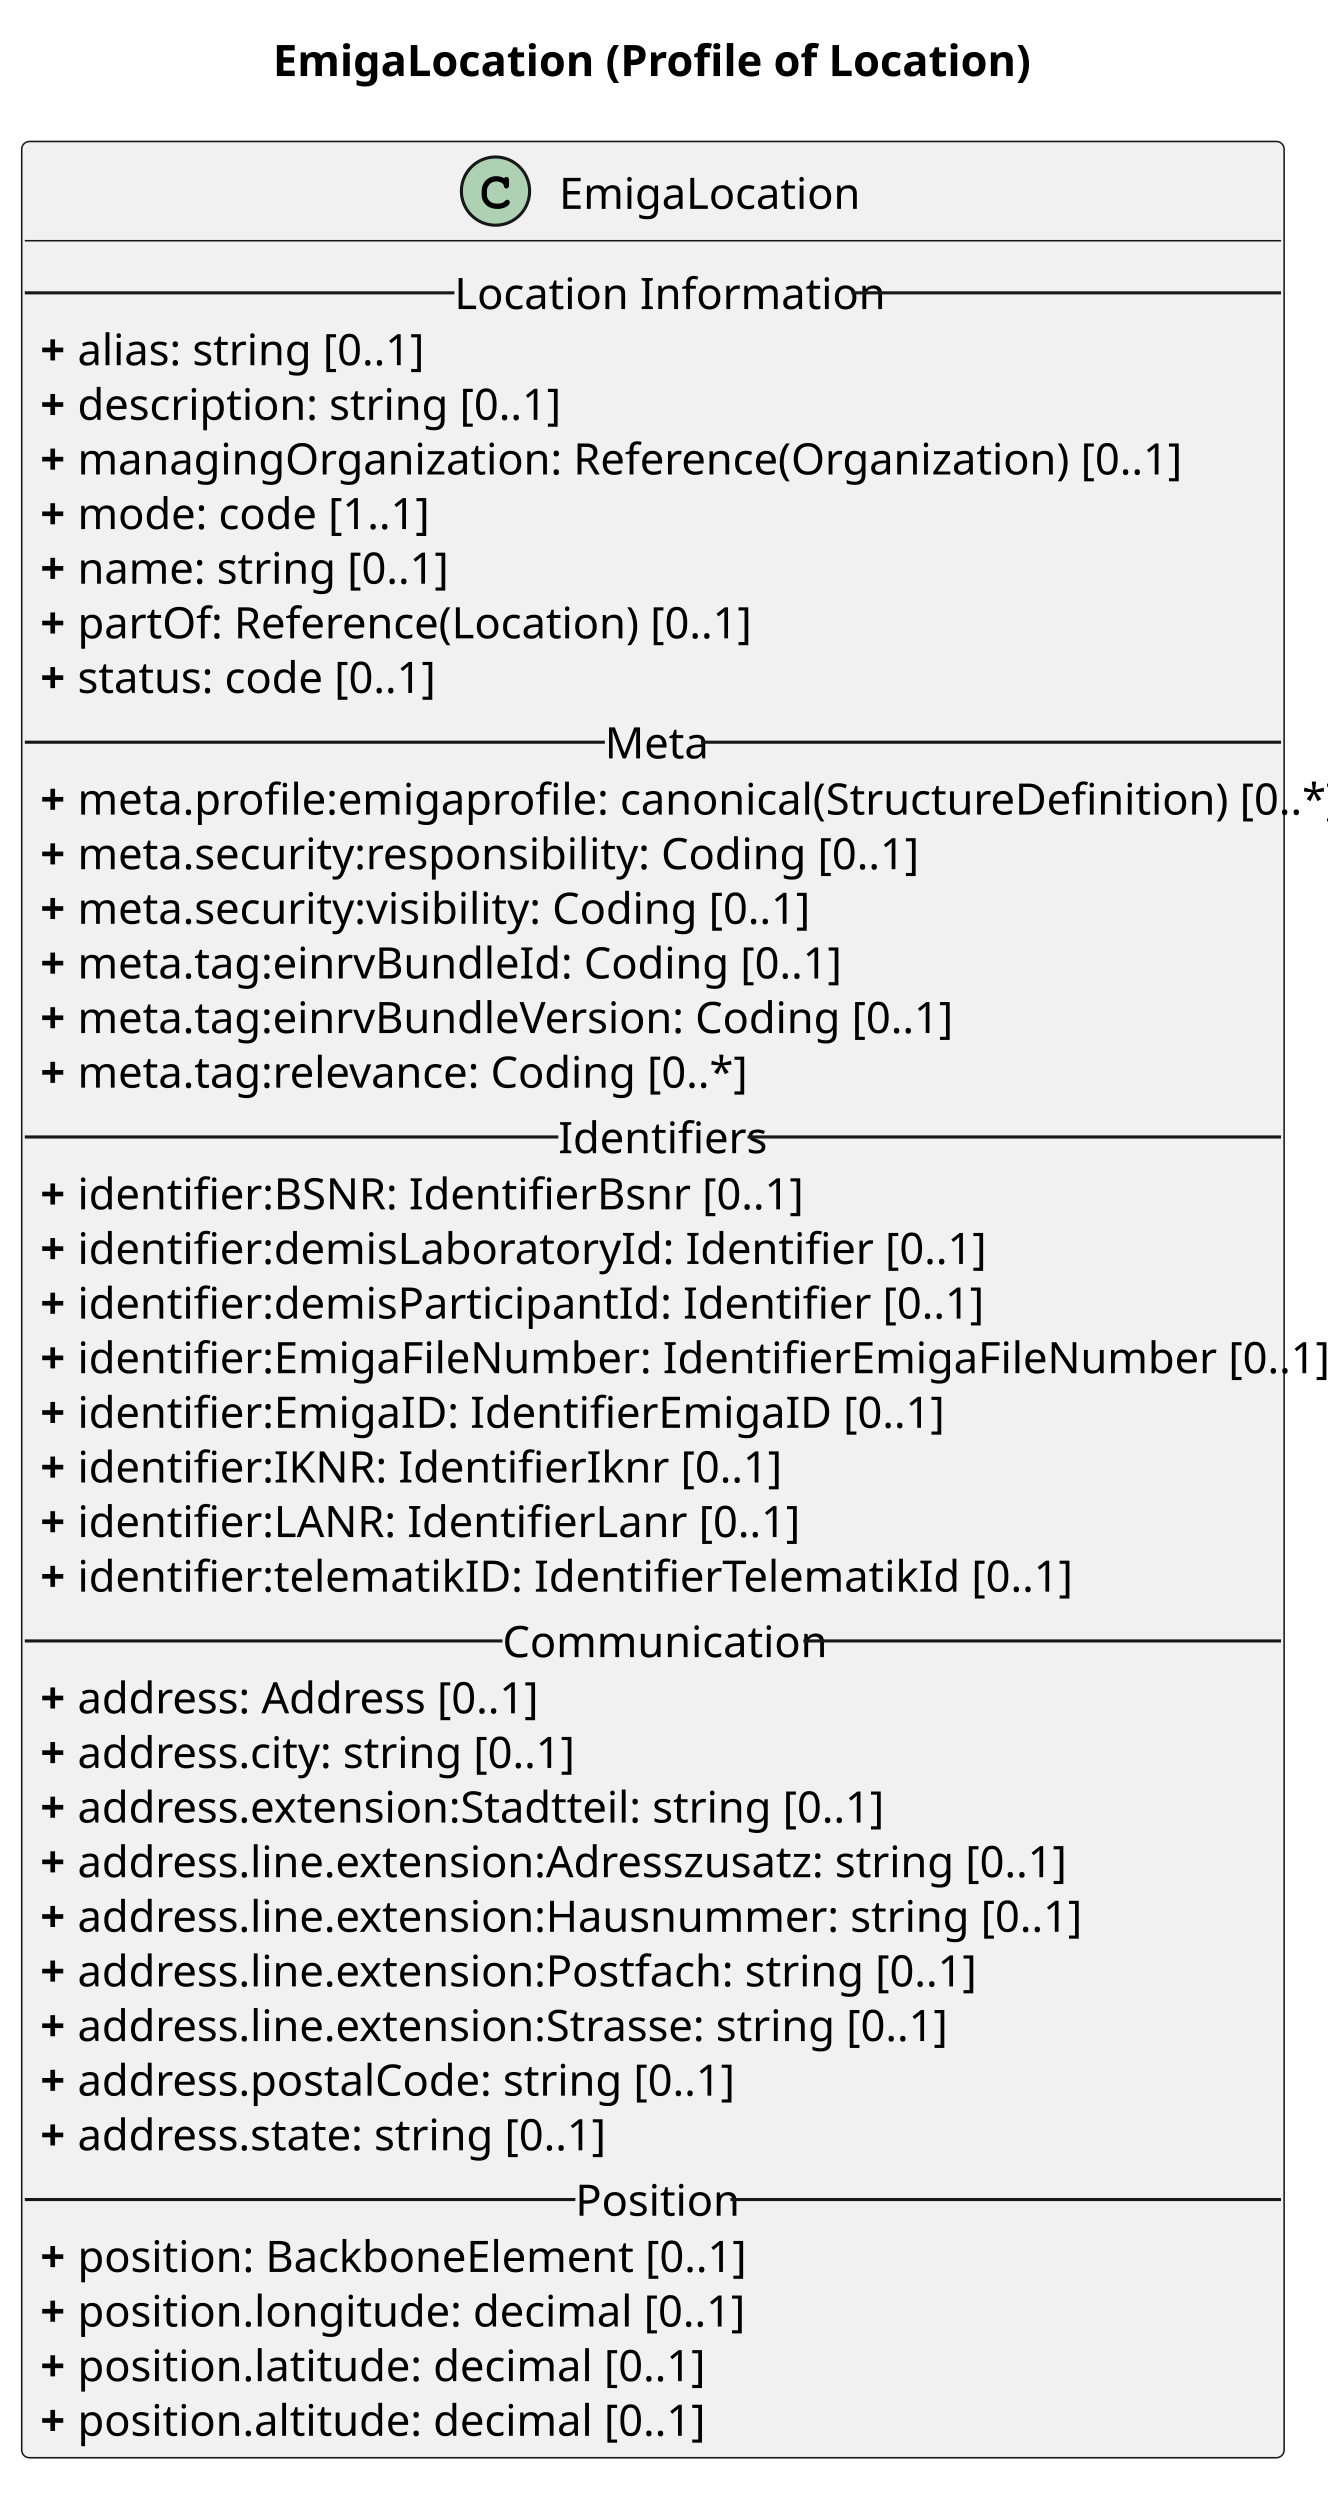
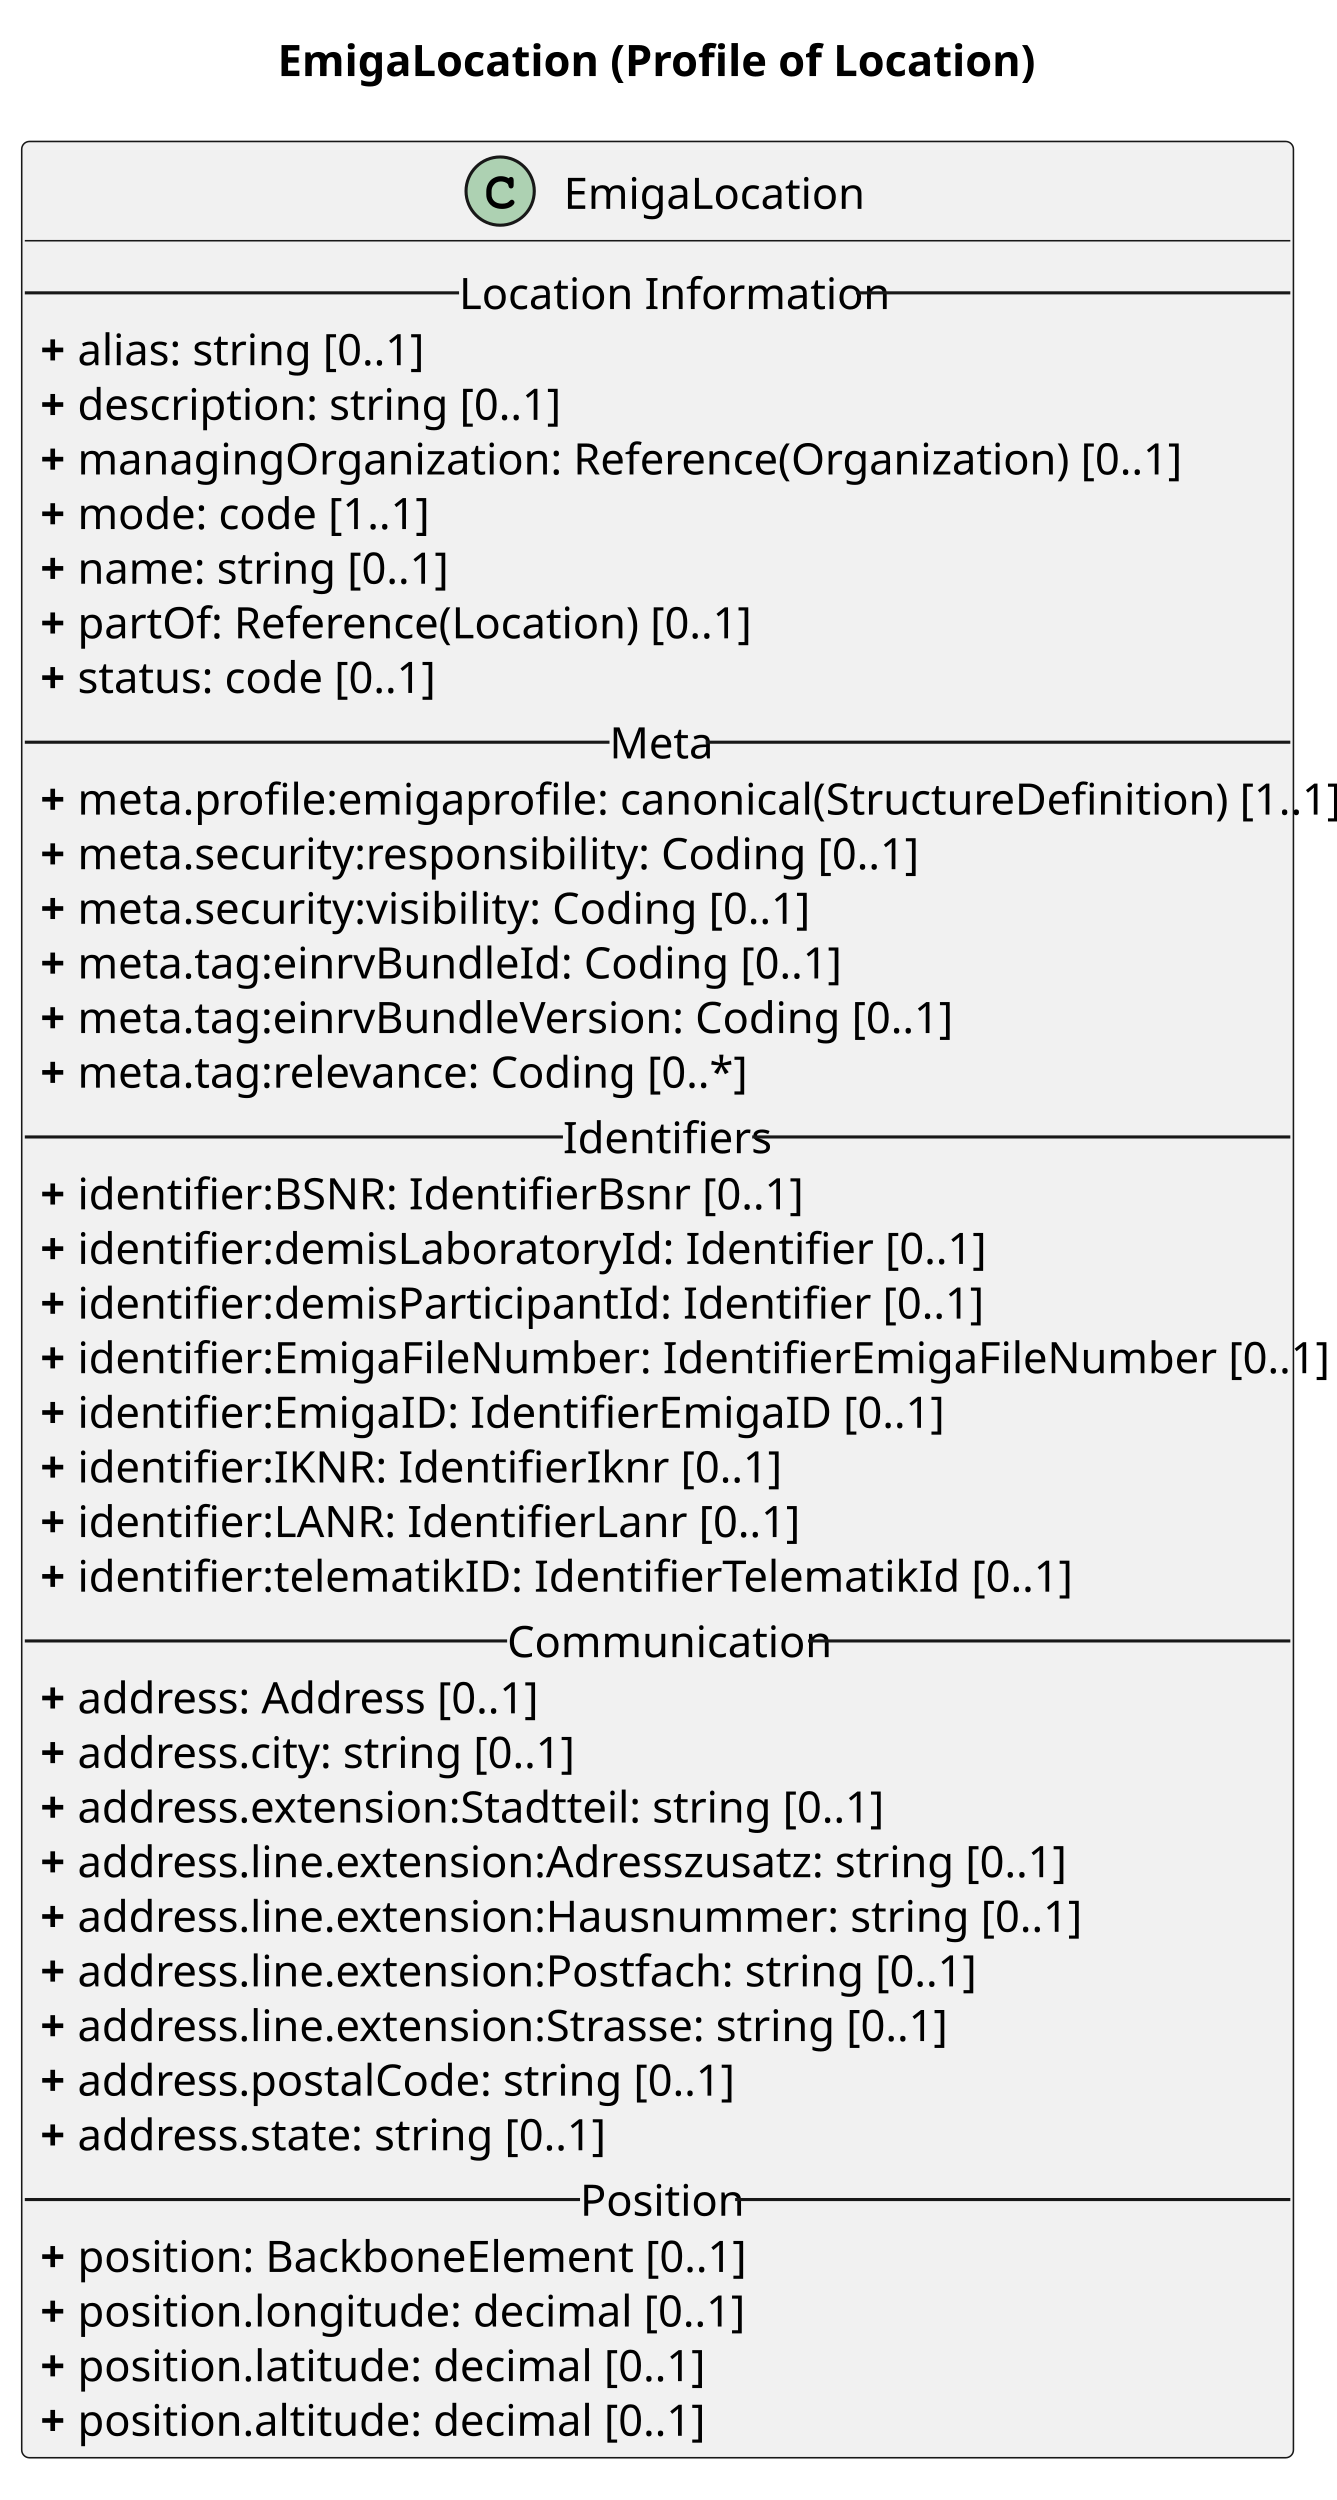
- <svg xmlns="http://www.w3.org/2000/svg" contentStyleType="text/css" height="806px" preserveAspectRatio="none" style="width:428px;height:806px;background:#FFFFFF;" version="1.1" viewBox="0 0 428 806" width="428px" zoomAndPan="magnify">
+ <svg xmlns="http://www.w3.org/2000/svg" contentStyleType="text/css" height="806px" preserveAspectRatio="none" style="width:431px;height:806px;background:#FFFFFF;" version="1.1" viewBox="0 0 431 806" width="431px" zoomAndPan="magnify">
  <defs />
  <g>
-     <text fill="#000000" font-family="sans-serif" font-size="14" font-weight="bold" lengthAdjust="spacing" textLength="244" x="88" y="24.533">EmigaLocation (Profile of Location)</text>
+     <text fill="#000000" font-family="sans-serif" font-size="14" font-weight="bold" lengthAdjust="spacing" textLength="244" x="89.5" y="24.533">EmigaLocation (Profile of Location)</text>
    <g id="elem_EmigaLocation">
-       <rect codeLine="6" fill="#F1F1F1" height="746.766" id="EmigaLocation" rx="2.5" ry="2.5" style="stroke:#181818;stroke-width:0.5;" width="407" x="7" y="45.609" />
-       <ellipse cx="159.75" cy="61.609" fill="#ADD1B2" rx="11" ry="11" style="stroke:#181818;stroke-width:1.0;" />
-       <path d="M162.516,57.484 Q162.672,57.266 162.859,57.156 Q163.047,57.047 163.266,57.047 Q163.641,57.047 163.875,57.312 Q164.109,57.562 164.109,58.172 L164.109,59.625 Q164.109,60.234 163.875,60.5 Q163.641,60.766 163.266,60.766 Q162.922,60.766 162.719,60.562 Q162.516,60.375 162.406,59.859 Q162.359,59.5 162.172,59.312 Q161.844,58.938 161.234,58.719 Q160.625,58.5 160,58.5 Q159.234,58.5 158.594,58.828 Q157.969,59.156 157.469,59.906 Q156.984,60.656 156.984,61.688 L156.984,62.781 Q156.984,64.016 157.875,64.844 Q158.766,65.656 160.359,65.656 Q161.297,65.656 161.953,65.406 Q162.344,65.25 162.766,64.812 Q163.031,64.547 163.172,64.469 Q163.328,64.391 163.531,64.391 Q163.859,64.391 164.109,64.656 Q164.375,64.906 164.375,65.25 Q164.375,65.594 164.031,66 Q163.531,66.578 162.734,66.906 Q161.656,67.359 160.359,67.359 Q158.844,67.359 157.641,66.734 Q156.656,66.234 155.969,65.172 Q155.281,64.094 155.281,62.812 L155.281,61.656 Q155.281,60.328 155.891,59.188 Q156.516,58.031 157.609,57.422 Q158.703,56.797 159.938,56.797 Q160.672,56.797 161.312,56.969 Q161.969,57.125 162.516,57.484 Z " fill="#000000" />
-       <text fill="#000000" font-family="sans-serif" font-size="14" lengthAdjust="spacing" textLength="93" x="180.25" y="67.338">EmigaLocation</text>
-       <line style="stroke:#181818;stroke-width:0.5;" x1="8" x2="413" y1="77.609" y2="77.609" />
+       <rect codeLine="6" fill="#F1F1F1" height="746.766" id="EmigaLocation" rx="2.5" ry="2.5" style="stroke:#181818;stroke-width:0.5;" width="410" x="7" y="45.609" />
+       <ellipse cx="161.25" cy="61.609" fill="#ADD1B2" rx="11" ry="11" style="stroke:#181818;stroke-width:1.0;" />
+       <path d="M164.016,57.484 Q164.172,57.266 164.359,57.156 Q164.547,57.047 164.766,57.047 Q165.141,57.047 165.375,57.312 Q165.609,57.562 165.609,58.172 L165.609,59.625 Q165.609,60.234 165.375,60.5 Q165.141,60.766 164.766,60.766 Q164.422,60.766 164.219,60.562 Q164.016,60.375 163.906,59.859 Q163.859,59.5 163.672,59.312 Q163.344,58.938 162.734,58.719 Q162.125,58.5 161.5,58.5 Q160.734,58.5 160.094,58.828 Q159.469,59.156 158.969,59.906 Q158.484,60.656 158.484,61.688 L158.484,62.781 Q158.484,64.016 159.375,64.844 Q160.266,65.656 161.859,65.656 Q162.797,65.656 163.453,65.406 Q163.844,65.25 164.266,64.812 Q164.531,64.547 164.672,64.469 Q164.828,64.391 165.031,64.391 Q165.359,64.391 165.609,64.656 Q165.875,64.906 165.875,65.25 Q165.875,65.594 165.531,66 Q165.031,66.578 164.234,66.906 Q163.156,67.359 161.859,67.359 Q160.344,67.359 159.141,66.734 Q158.156,66.234 157.469,65.172 Q156.781,64.094 156.781,62.812 L156.781,61.656 Q156.781,60.328 157.391,59.188 Q158.016,58.031 159.109,57.422 Q160.203,56.797 161.438,56.797 Q162.172,56.797 162.812,56.969 Q163.469,57.125 164.016,57.484 Z " fill="#000000" />
+       <text fill="#000000" font-family="sans-serif" font-size="14" lengthAdjust="spacing" textLength="93" x="181.75" y="67.338">EmigaLocation</text>
+       <line style="stroke:#181818;stroke-width:0.5;" x1="8" x2="416" y1="77.609" y2="77.609" />
      <text fill="#000000" font-family="sans-serif" font-size="14" font-weight="bold" lengthAdjust="spacing" textLength="8" x="13" y="117.752">+</text>
      <text fill="#000000" font-family="sans-serif" font-size="14" lengthAdjust="spacing" textLength="108" x="25" y="117.752">alias: string [0..1]</text>
      <text fill="#000000" font-family="sans-serif" font-size="14" font-weight="bold" lengthAdjust="spacing" textLength="8" x="13" y="135.361">+</text>
      <text fill="#000000" font-family="sans-serif" font-size="14" lengthAdjust="spacing" textLength="148" x="25" y="135.361">description: string [0..1]</text>
      <text fill="#000000" font-family="sans-serif" font-size="14" font-weight="bold" lengthAdjust="spacing" textLength="8" x="13" y="152.971">+</text>
      <text fill="#000000" font-family="sans-serif" font-size="14" lengthAdjust="spacing" textLength="342" x="25" y="152.971">managingOrganization: Reference(Organization) [0..1]</text>
      <text fill="#000000" font-family="sans-serif" font-size="14" font-weight="bold" lengthAdjust="spacing" textLength="8" x="13" y="170.58">+</text>
      <text fill="#000000" font-family="sans-serif" font-size="14" lengthAdjust="spacing" textLength="110" x="25" y="170.58">mode: code [1..1]</text>
      <text fill="#000000" font-family="sans-serif" font-size="14" font-weight="bold" lengthAdjust="spacing" textLength="8" x="13" y="188.19">+</text>
      <text fill="#000000" font-family="sans-serif" font-size="14" lengthAdjust="spacing" textLength="114" x="25" y="188.19">name: string [0..1]</text>
      <text fill="#000000" font-family="sans-serif" font-size="14" font-weight="bold" lengthAdjust="spacing" textLength="8" x="13" y="205.799">+</text>
      <text fill="#000000" font-family="sans-serif" font-size="14" lengthAdjust="spacing" textLength="214" x="25" y="205.799">partOf: Reference(Location) [0..1]</text>
      <text fill="#000000" font-family="sans-serif" font-size="14" font-weight="bold" lengthAdjust="spacing" textLength="8" x="13" y="223.408">+</text>
      <text fill="#000000" font-family="sans-serif" font-size="14" lengthAdjust="spacing" textLength="113" x="25" y="223.408">status: code [0..1]</text>
-       <line style="stroke:#181818;stroke-width:1.0;" x1="8" x2="146.5" y1="94.414" y2="94.414" />
-       <text fill="#000000" font-family="sans-serif" font-size="14" lengthAdjust="spacing" textLength="128" x="146.5" y="99.643">Location Information</text>
-       <line style="stroke:#181818;stroke-width:1.0;" x1="274.5" x2="413" y1="94.414" y2="94.414" />
+       <line style="stroke:#181818;stroke-width:1.0;" x1="8" x2="148" y1="94.414" y2="94.414" />
+       <text fill="#000000" font-family="sans-serif" font-size="14" lengthAdjust="spacing" textLength="128" x="148" y="99.643">Location Information</text>
+       <line style="stroke:#181818;stroke-width:1.0;" x1="276" x2="416" y1="94.414" y2="94.414" />
      <text fill="#000000" font-family="sans-serif" font-size="14" font-weight="bold" lengthAdjust="spacing" textLength="8" x="13" y="262.627">+</text>
-       <text fill="#000000" font-family="sans-serif" font-size="14" lengthAdjust="spacing" textLength="383" x="25" y="262.627">meta.profile:emigaprofile: canonical(StructureDefinition) [0..*]</text>
+       <text fill="#000000" font-family="sans-serif" font-size="14" lengthAdjust="spacing" textLength="386" x="25" y="262.627">meta.profile:emigaprofile: canonical(StructureDefinition) [1..1]</text>
      <text fill="#000000" font-family="sans-serif" font-size="14" font-weight="bold" lengthAdjust="spacing" textLength="8" x="13" y="280.236">+</text>
      <text fill="#000000" font-family="sans-serif" font-size="14" lengthAdjust="spacing" textLength="259" x="25" y="280.236">meta.security:responsibility: Coding [0..1]</text>
      <text fill="#000000" font-family="sans-serif" font-size="14" font-weight="bold" lengthAdjust="spacing" textLength="8" x="13" y="297.846">+</text>
      <text fill="#000000" font-family="sans-serif" font-size="14" lengthAdjust="spacing" textLength="225" x="25" y="297.846">meta.security:visibility: Coding [0..1]</text>
      <text fill="#000000" font-family="sans-serif" font-size="14" font-weight="bold" lengthAdjust="spacing" textLength="8" x="13" y="315.455">+</text>
      <text fill="#000000" font-family="sans-serif" font-size="14" lengthAdjust="spacing" textLength="234" x="25" y="315.455">meta.tag:einrvBundleId: Coding [0..1]</text>
      <text fill="#000000" font-family="sans-serif" font-size="14" font-weight="bold" lengthAdjust="spacing" textLength="8" x="13" y="333.065">+</text>
      <text fill="#000000" font-family="sans-serif" font-size="14" lengthAdjust="spacing" textLength="271" x="25" y="333.065">meta.tag:einrvBundleVersion: Coding [0..1]</text>
      <text fill="#000000" font-family="sans-serif" font-size="14" font-weight="bold" lengthAdjust="spacing" textLength="8" x="13" y="350.674">+</text>
      <text fill="#000000" font-family="sans-serif" font-size="14" lengthAdjust="spacing" textLength="207" x="25" y="350.674">meta.tag:relevance: Coding [0..*]</text>
-       <line style="stroke:#181818;stroke-width:1.0;" x1="8" x2="195" y1="239.289" y2="239.289" />
-       <text fill="#000000" font-family="sans-serif" font-size="14" lengthAdjust="spacing" textLength="31" x="195" y="244.518">Meta</text>
-       <line style="stroke:#181818;stroke-width:1.0;" x1="226" x2="413" y1="239.289" y2="239.289" />
+       <line style="stroke:#181818;stroke-width:1.0;" x1="8" x2="196.5" y1="239.289" y2="239.289" />
+       <text fill="#000000" font-family="sans-serif" font-size="14" lengthAdjust="spacing" textLength="31" x="196.5" y="244.518">Meta</text>
+       <line style="stroke:#181818;stroke-width:1.0;" x1="227.5" x2="416" y1="239.289" y2="239.289" />
      <text fill="#000000" font-family="sans-serif" font-size="14" font-weight="bold" lengthAdjust="spacing" textLength="8" x="13" y="389.893">+</text>
      <text fill="#000000" font-family="sans-serif" font-size="14" lengthAdjust="spacing" textLength="222" x="25" y="389.893">identifier:BSNR: IdentifierBsnr [0..1]</text>
      <text fill="#000000" font-family="sans-serif" font-size="14" font-weight="bold" lengthAdjust="spacing" textLength="8" x="13" y="407.502">+</text>
      <text fill="#000000" font-family="sans-serif" font-size="14" lengthAdjust="spacing" textLength="273" x="25" y="407.502">identifier:demisLaboratoryId: Identifier [0..1]</text>
      <text fill="#000000" font-family="sans-serif" font-size="14" font-weight="bold" lengthAdjust="spacing" textLength="8" x="13" y="425.111">+</text>
      <text fill="#000000" font-family="sans-serif" font-size="14" lengthAdjust="spacing" textLength="271" x="25" y="425.111">identifier:demisParticipantId: Identifier [0..1]</text>
      <text fill="#000000" font-family="sans-serif" font-size="14" font-weight="bold" lengthAdjust="spacing" textLength="8" x="13" y="442.721">+</text>
      <text fill="#000000" font-family="sans-serif" font-size="14" lengthAdjust="spacing" textLength="378" x="25" y="442.721">identifier:EmigaFileNumber: IdentifierEmigaFileNumber [0..1]</text>
      <text fill="#000000" font-family="sans-serif" font-size="14" font-weight="bold" lengthAdjust="spacing" textLength="8" x="13" y="460.33">+</text>
      <text fill="#000000" font-family="sans-serif" font-size="14" lengthAdjust="spacing" textLength="260" x="25" y="460.33">identifier:EmigaID: IdentifierEmigaID [0..1]</text>
      <text fill="#000000" font-family="sans-serif" font-size="14" font-weight="bold" lengthAdjust="spacing" textLength="8" x="13" y="477.94">+</text>
      <text fill="#000000" font-family="sans-serif" font-size="14" lengthAdjust="spacing" textLength="210" x="25" y="477.94">identifier:IKNR: IdentifierIknr [0..1]</text>
      <text fill="#000000" font-family="sans-serif" font-size="14" font-weight="bold" lengthAdjust="spacing" textLength="8" x="13" y="495.549">+</text>
      <text fill="#000000" font-family="sans-serif" font-size="14" lengthAdjust="spacing" textLength="221" x="25" y="495.549">identifier:LANR: IdentifierLanr [0..1]</text>
      <text fill="#000000" font-family="sans-serif" font-size="14" font-weight="bold" lengthAdjust="spacing" textLength="8" x="13" y="513.158">+</text>
      <text fill="#000000" font-family="sans-serif" font-size="14" lengthAdjust="spacing" textLength="297" x="25" y="513.158">identifier:telematikID: IdentifierTelematikId [0..1]</text>
-       <line style="stroke:#181818;stroke-width:1.0;" x1="8" x2="180" y1="366.555" y2="366.555" />
-       <text fill="#000000" font-family="sans-serif" font-size="14" lengthAdjust="spacing" textLength="61" x="180" y="371.783">Identifiers</text>
-       <line style="stroke:#181818;stroke-width:1.0;" x1="241" x2="413" y1="366.555" y2="366.555" />
+       <line style="stroke:#181818;stroke-width:1.0;" x1="8" x2="181.5" y1="366.555" y2="366.555" />
+       <text fill="#000000" font-family="sans-serif" font-size="14" lengthAdjust="spacing" textLength="61" x="181.5" y="371.783">Identifiers</text>
+       <line style="stroke:#181818;stroke-width:1.0;" x1="242.5" x2="416" y1="366.555" y2="366.555" />
      <text fill="#000000" font-family="sans-serif" font-size="14" font-weight="bold" lengthAdjust="spacing" textLength="8" x="13" y="552.377">+</text>
      <text fill="#000000" font-family="sans-serif" font-size="14" lengthAdjust="spacing" textLength="147" x="25" y="552.377">address: Address [0..1]</text>
      <text fill="#000000" font-family="sans-serif" font-size="14" font-weight="bold" lengthAdjust="spacing" textLength="8" x="13" y="569.986">+</text>
      <text fill="#000000" font-family="sans-serif" font-size="14" lengthAdjust="spacing" textLength="155" x="25" y="569.986">address.city: string [0..1]</text>
      <text fill="#000000" font-family="sans-serif" font-size="14" font-weight="bold" lengthAdjust="spacing" textLength="8" x="13" y="587.596">+</text>
      <text fill="#000000" font-family="sans-serif" font-size="14" lengthAdjust="spacing" textLength="249" x="25" y="587.596">address.extension:Stadtteil: string [0..1]</text>
      <text fill="#000000" font-family="sans-serif" font-size="14" font-weight="bold" lengthAdjust="spacing" textLength="8" x="13" y="605.205">+</text>
      <text fill="#000000" font-family="sans-serif" font-size="14" lengthAdjust="spacing" textLength="307" x="25" y="605.205">address.line.extension:Adresszusatz: string [0..1]</text>
      <text fill="#000000" font-family="sans-serif" font-size="14" font-weight="bold" lengthAdjust="spacing" textLength="8" x="13" y="622.814">+</text>
      <text fill="#000000" font-family="sans-serif" font-size="14" lengthAdjust="spacing" textLength="307" x="25" y="622.814">address.line.extension:Hausnummer: string [0..1]</text>
      <text fill="#000000" font-family="sans-serif" font-size="14" font-weight="bold" lengthAdjust="spacing" textLength="8" x="13" y="640.424">+</text>
      <text fill="#000000" font-family="sans-serif" font-size="14" lengthAdjust="spacing" textLength="279" x="25" y="640.424">address.line.extension:Postfach: string [0..1]</text>
      <text fill="#000000" font-family="sans-serif" font-size="14" font-weight="bold" lengthAdjust="spacing" textLength="8" x="13" y="658.033">+</text>
      <text fill="#000000" font-family="sans-serif" font-size="14" lengthAdjust="spacing" textLength="272" x="25" y="658.033">address.line.extension:Strasse: string [0..1]</text>
      <text fill="#000000" font-family="sans-serif" font-size="14" font-weight="bold" lengthAdjust="spacing" textLength="8" x="13" y="675.643">+</text>
      <text fill="#000000" font-family="sans-serif" font-size="14" lengthAdjust="spacing" textLength="206" x="25" y="675.643">address.postalCode: string [0..1]</text>
      <text fill="#000000" font-family="sans-serif" font-size="14" font-weight="bold" lengthAdjust="spacing" textLength="8" x="13" y="693.252">+</text>
      <text fill="#000000" font-family="sans-serif" font-size="14" lengthAdjust="spacing" textLength="165" x="25" y="693.252">address.state: string [0..1]</text>
-       <line style="stroke:#181818;stroke-width:1.0;" x1="8" x2="162" y1="529.039" y2="529.039" />
-       <text fill="#000000" font-family="sans-serif" font-size="14" lengthAdjust="spacing" textLength="97" x="162" y="534.268">Communication</text>
-       <line style="stroke:#181818;stroke-width:1.0;" x1="259" x2="413" y1="529.039" y2="529.039" />
+       <line style="stroke:#181818;stroke-width:1.0;" x1="8" x2="163.5" y1="529.039" y2="529.039" />
+       <text fill="#000000" font-family="sans-serif" font-size="14" lengthAdjust="spacing" textLength="97" x="163.5" y="534.268">Communication</text>
+       <line style="stroke:#181818;stroke-width:1.0;" x1="260.5" x2="416" y1="529.039" y2="529.039" />
      <text fill="#000000" font-family="sans-serif" font-size="14" font-weight="bold" lengthAdjust="spacing" textLength="8" x="13" y="732.471">+</text>
      <text fill="#000000" font-family="sans-serif" font-size="14" lengthAdjust="spacing" textLength="207" x="25" y="732.471">position: BackboneElement [0..1]</text>
      <text fill="#000000" font-family="sans-serif" font-size="14" font-weight="bold" lengthAdjust="spacing" textLength="8" x="13" y="750.08">+</text>
      <text fill="#000000" font-family="sans-serif" font-size="14" lengthAdjust="spacing" textLength="203" x="25" y="750.08">position.longitude: decimal [0..1]</text>
      <text fill="#000000" font-family="sans-serif" font-size="14" font-weight="bold" lengthAdjust="spacing" textLength="8" x="13" y="767.689">+</text>
      <text fill="#000000" font-family="sans-serif" font-size="14" lengthAdjust="spacing" textLength="191" x="25" y="767.689">position.latitude: decimal [0..1]</text>
      <text fill="#000000" font-family="sans-serif" font-size="14" font-weight="bold" lengthAdjust="spacing" textLength="8" x="13" y="785.299">+</text>
      <text fill="#000000" font-family="sans-serif" font-size="14" lengthAdjust="spacing" textLength="191" x="25" y="785.299">position.altitude: decimal [0..1]</text>
-       <line style="stroke:#181818;stroke-width:1.0;" x1="8" x2="185.5" y1="709.133" y2="709.133" />
-       <text fill="#000000" font-family="sans-serif" font-size="14" lengthAdjust="spacing" textLength="50" x="185.5" y="714.361">Position</text>
-       <line style="stroke:#181818;stroke-width:1.0;" x1="235.5" x2="413" y1="709.133" y2="709.133" />
+       <line style="stroke:#181818;stroke-width:1.0;" x1="8" x2="187" y1="709.133" y2="709.133" />
+       <text fill="#000000" font-family="sans-serif" font-size="14" lengthAdjust="spacing" textLength="50" x="187" y="714.361">Position</text>
+       <line style="stroke:#181818;stroke-width:1.0;" x1="237" x2="416" y1="709.133" y2="709.133" />
    </g>
  </g>
</svg>
